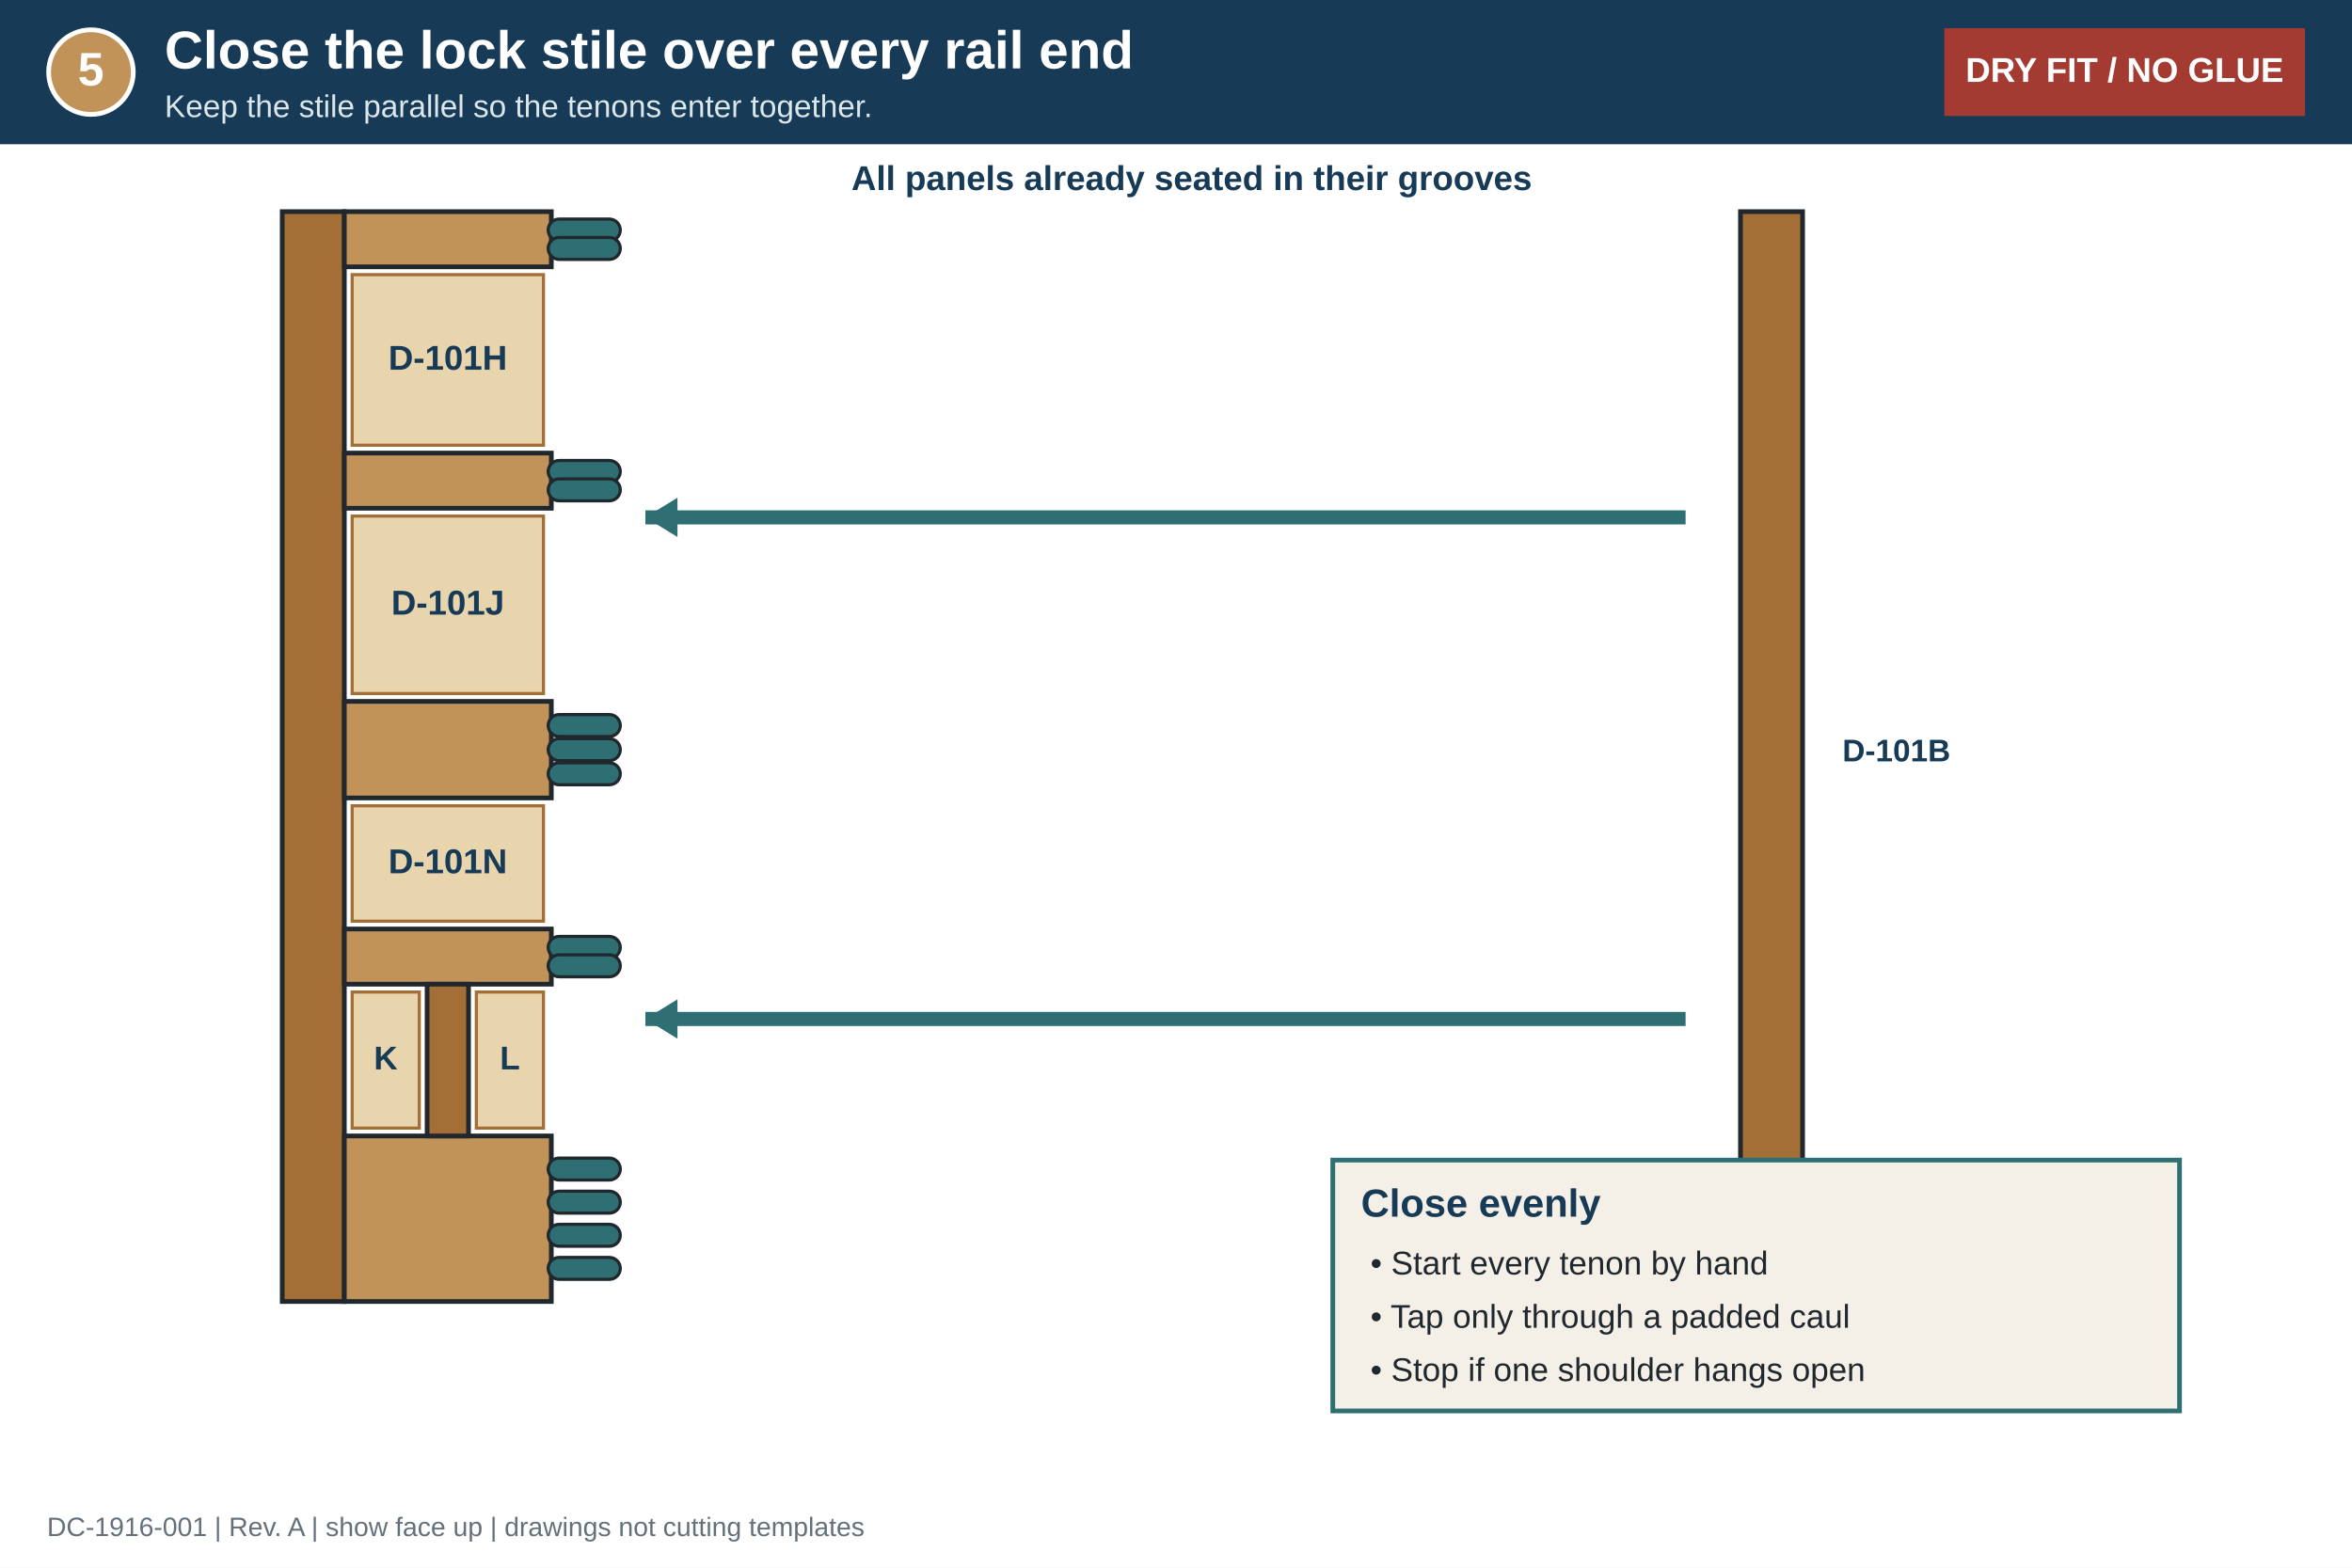
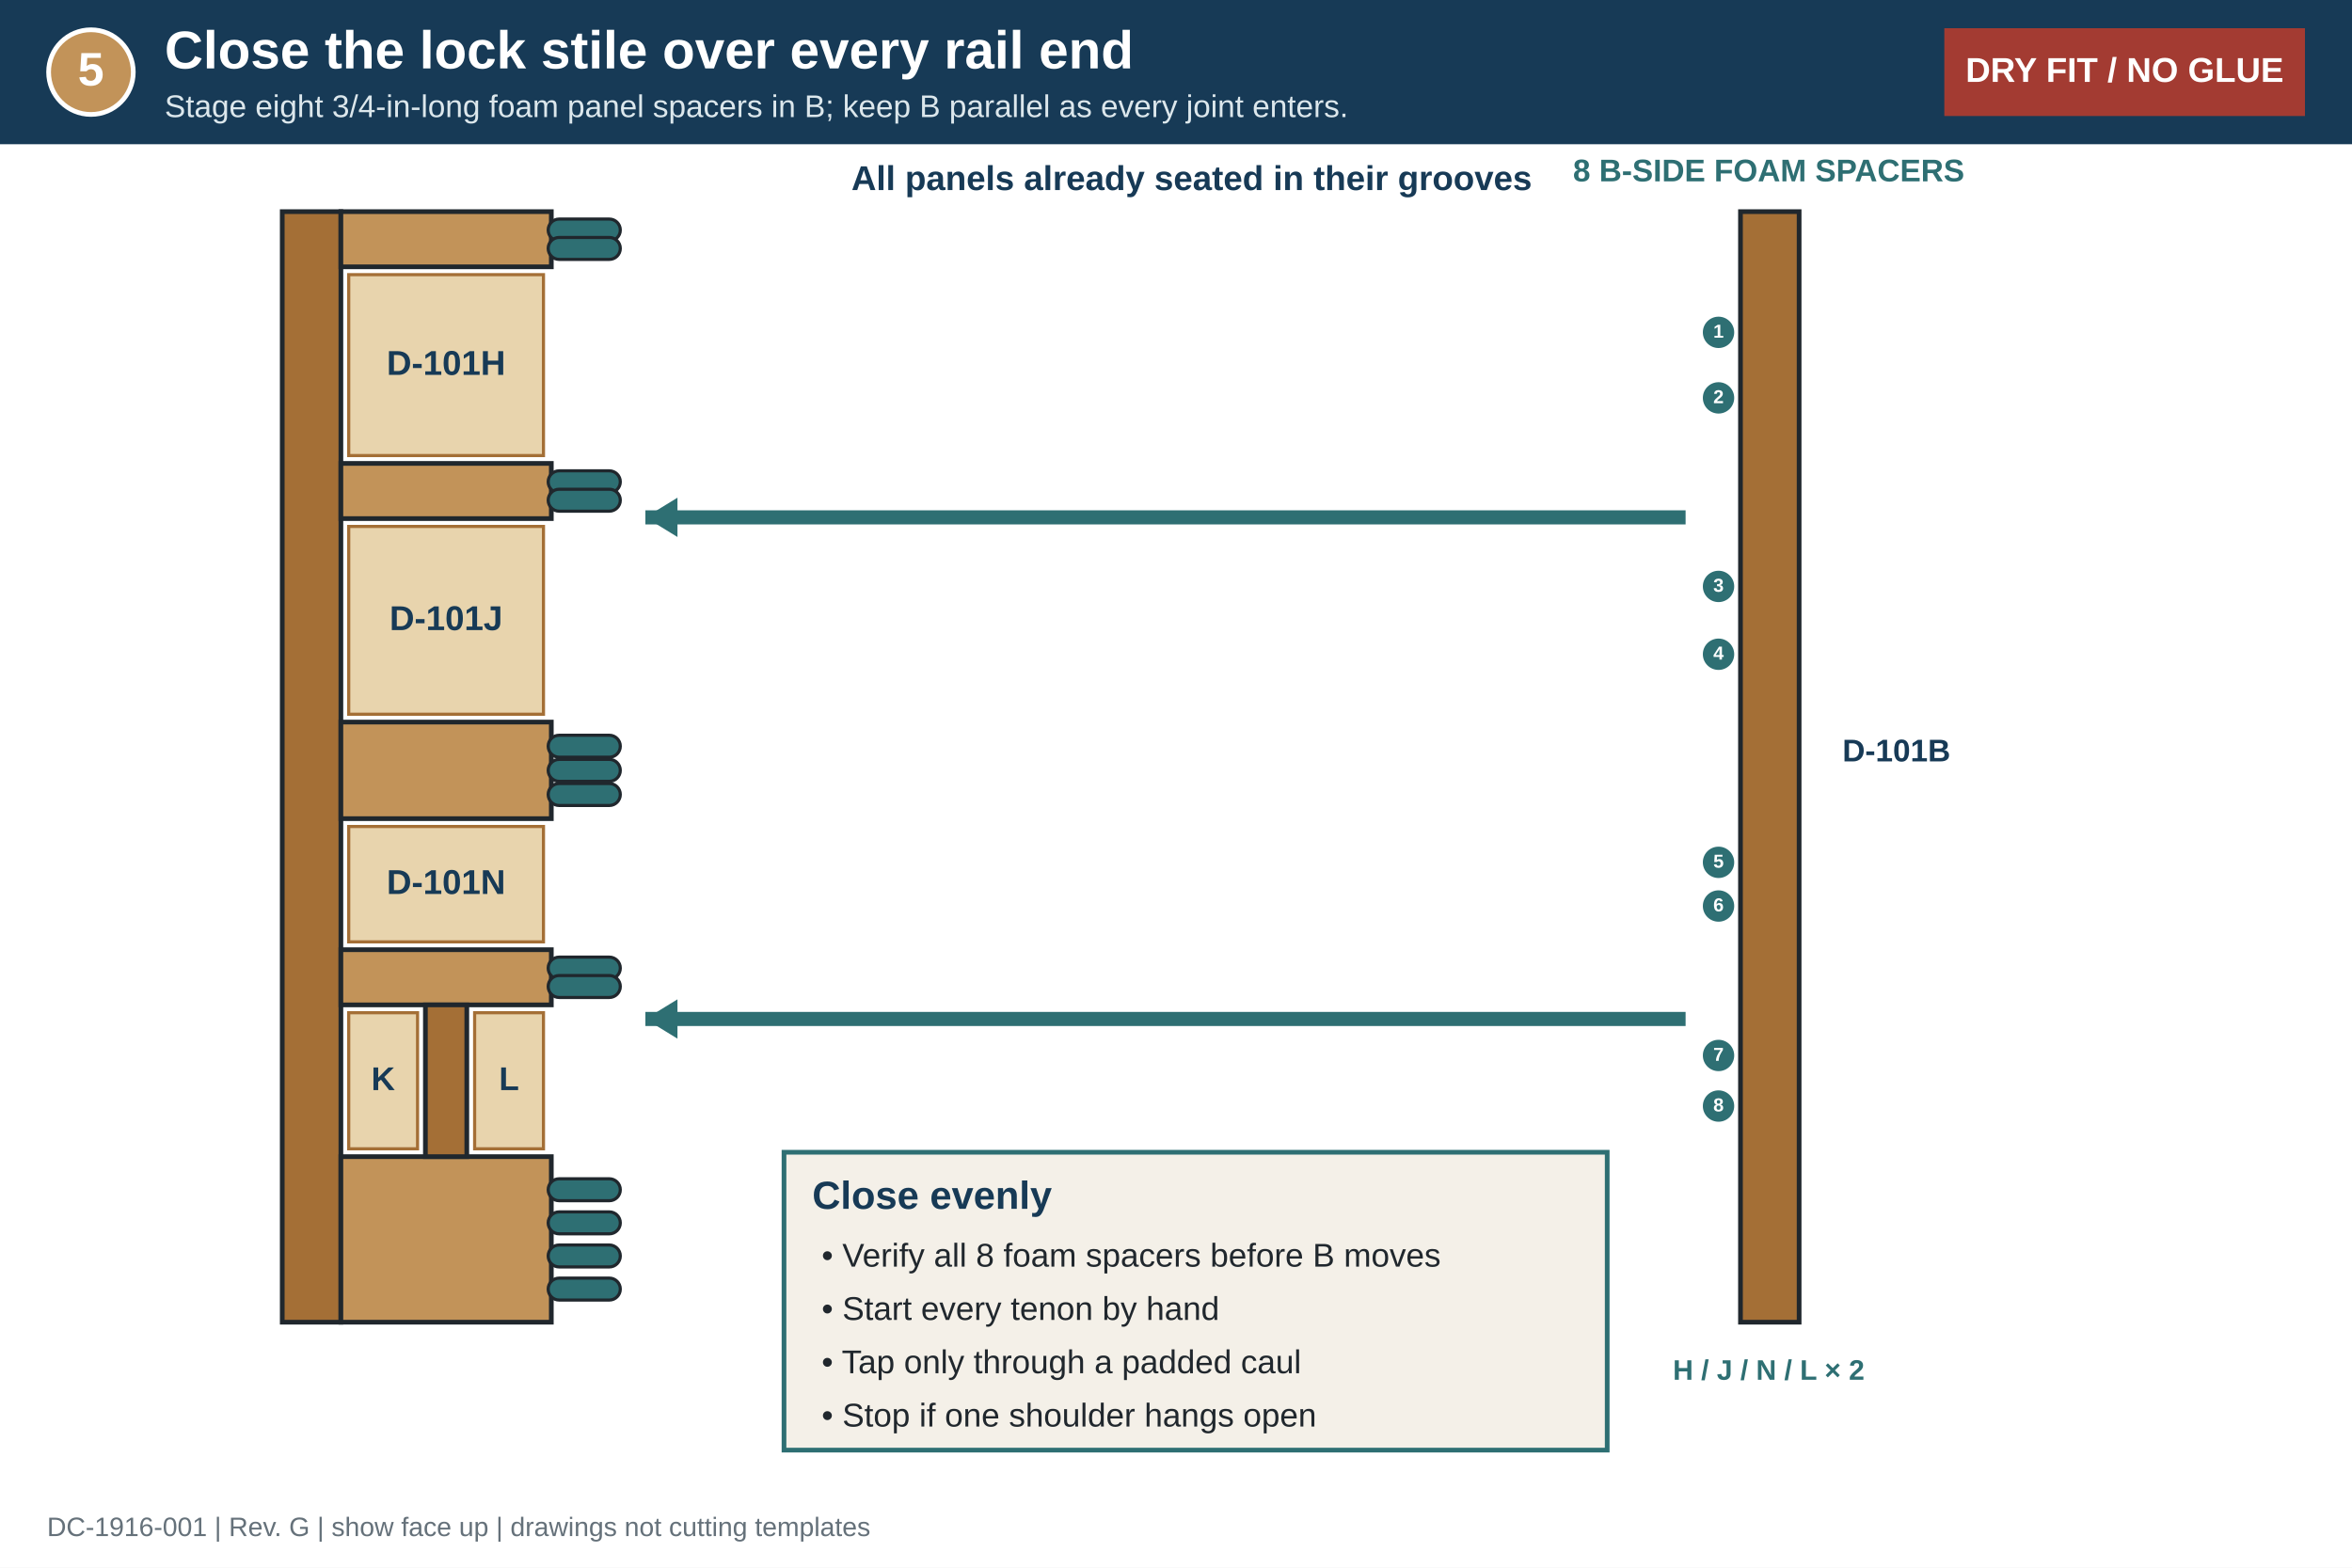
<svg xmlns="http://www.w3.org/2000/svg" width="1500" height="1000" viewBox="0 0 1500 1000">
  <rect width="1500" height="1000" fill="white" />
  <rect x="0" y="0" width="1500" height="92" fill="#173A56" stroke="#173A56" stroke-width="0" />
  <circle cx="58" cy="46" r="27" fill="#C29359" stroke="white" stroke-width="3" />
  <text x="58" y="46" fill="white" font-family="Arial,Helvetica,sans-serif" font-size="30" font-weight="700" text-anchor="middle" dominant-baseline="middle">5</text>
  <text x="105" y="34" fill="white" font-family="Arial,Helvetica,sans-serif" font-size="34" font-weight="700" text-anchor="start" dominant-baseline="middle">Close the lock stile over every rail end</text>
-   <text x="105" y="69" fill="#DCE7EC" font-family="Arial,Helvetica,sans-serif" font-size="20" font-weight="400" text-anchor="start" dominant-baseline="middle">Keep the stile parallel so the tenons enter together.</text>
+   <text x="105" y="69" fill="#DCE7EC" font-family="Arial,Helvetica,sans-serif" font-size="20" font-weight="400" text-anchor="start" dominant-baseline="middle">Stage eight 3/4-in-long foam panel spacers in B; keep B parallel as every joint enters.</text>
  <rect x="1240" y="18" width="230" height="56" fill="#A33B32" stroke="#A33B32" stroke-width="0" />
  <text x="1355" y="46" fill="white" font-family="Arial,Helvetica,sans-serif" font-size="22" font-weight="700" text-anchor="middle" dominant-baseline="middle">DRY FIT / NO GLUE</text>
-   <text x="30" y="975" fill="#65717A" font-family="Arial,Helvetica,sans-serif" font-size="17" font-weight="400" text-anchor="start" dominant-baseline="middle">DC-1916-001 | Rev. A | show face up | drawings not cutting templates</text>
-   <rect x="180" y="135" width="39.6" height="695.2" fill="#A46F36" stroke="#20272D" stroke-width="3" />
-   <rect x="219.6" y="135.0" width="132.0" height="35.2" fill="#C29359" stroke="#20272D" stroke-width="3" />
-   <rect x="219.6" y="289.0" width="132.0" height="35.2" fill="#C29359" stroke="#20272D" stroke-width="3" />
-   <rect x="219.6" y="447.4" width="132.0" height="61.6" fill="#C29359" stroke="#20272D" stroke-width="3" />
-   <rect x="219.6" y="592.6" width="132.0" height="35.2" fill="#C29359" stroke="#20272D" stroke-width="3" />
-   <rect x="219.6" y="724.6" width="132.0" height="105.6" fill="#C29359" stroke="#20272D" stroke-width="3" />
-   <rect x="272.4" y="627.8" width="26.4" height="96.8" fill="#A46F36" stroke="#20272D" stroke-width="3" />
-   <rect x="224.6" y="175.2" width="122" height="108.8" fill="#E8D4AD" stroke="#A46F36" stroke-width="2" />
-   <text x="285.6" y="229.6" fill="#173A56" font-family="Arial,Helvetica,sans-serif" font-size="22" font-weight="700" text-anchor="middle" dominant-baseline="middle">D-101H</text>
-   <rect x="224.6" y="329.2" width="122" height="113.2" fill="#E8D4AD" stroke="#A46F36" stroke-width="2" />
-   <text x="285.6" y="385.8" fill="#173A56" font-family="Arial,Helvetica,sans-serif" font-size="22" font-weight="700" text-anchor="middle" dominant-baseline="middle">D-101J</text>
-   <rect x="224.6" y="514.0" width="122" height="73.6" fill="#E8D4AD" stroke="#A46F36" stroke-width="2" />
-   <text x="285.6" y="550.8" fill="#173A56" font-family="Arial,Helvetica,sans-serif" font-size="22" font-weight="700" text-anchor="middle" dominant-baseline="middle">D-101N</text>
-   <rect x="224.6" y="632.8" width="42.8" height="86.8" fill="#E8D4AD" stroke="#A46F36" stroke-width="2" />
-   <text x="246.0" y="676.2" fill="#173A56" font-family="Arial,Helvetica,sans-serif" font-size="21" font-weight="700" text-anchor="middle" dominant-baseline="middle">K</text>
-   <rect x="303.8" y="632.8" width="42.8" height="86.8" fill="#E8D4AD" stroke="#A46F36" stroke-width="2" />
-   <text x="325.2" y="676.2" fill="#173A56" font-family="Arial,Helvetica,sans-serif" font-size="21" font-weight="700" text-anchor="middle" dominant-baseline="middle">L</text>
+   <text x="30" y="975" fill="#65717A" font-family="Arial,Helvetica,sans-serif" font-size="17" font-weight="400" text-anchor="start" dominant-baseline="middle">DC-1916-001 | Rev. G | show face up | drawings not cutting templates</text>
+   <rect x="180" y="135" width="37.4" height="708.4" fill="#A46F36" stroke="#20272D" stroke-width="3" />
+   <rect x="217.4" y="135.0" width="134.2" height="35.2" fill="#C29359" stroke="#20272D" stroke-width="3" />
+   <rect x="217.4" y="295.6" width="134.2" height="35.2" fill="#C29359" stroke="#20272D" stroke-width="3" />
+   <rect x="217.4" y="460.6" width="134.2" height="61.6" fill="#C29359" stroke="#20272D" stroke-width="3" />
+   <rect x="217.4" y="605.8" width="134.2" height="35.2" fill="#C29359" stroke="#20272D" stroke-width="3" />
+   <rect x="217.4" y="737.8" width="134.2" height="105.6" fill="#C29359" stroke="#20272D" stroke-width="3" />
+   <rect x="271.3" y="641.0" width="26.4" height="96.8" fill="#A46F36" stroke="#20272D" stroke-width="3" />
+   <rect x="222.4" y="175.2" width="124.2" height="115.4" fill="#E8D4AD" stroke="#A46F36" stroke-width="2" />
+   <text x="284.5" y="232.9" fill="#173A56" font-family="Arial,Helvetica,sans-serif" font-size="22" font-weight="700" text-anchor="middle" dominant-baseline="middle">D-101H</text>
+   <rect x="222.4" y="335.8" width="124.2" height="119.8" fill="#E8D4AD" stroke="#A46F36" stroke-width="2" />
+   <text x="284.5" y="395.7" fill="#173A56" font-family="Arial,Helvetica,sans-serif" font-size="22" font-weight="700" text-anchor="middle" dominant-baseline="middle">D-101J</text>
+   <rect x="222.4" y="527.2" width="124.2" height="73.6" fill="#E8D4AD" stroke="#A46F36" stroke-width="2" />
+   <text x="284.5" y="564.0" fill="#173A56" font-family="Arial,Helvetica,sans-serif" font-size="22" font-weight="700" text-anchor="middle" dominant-baseline="middle">D-101N</text>
+   <rect x="222.4" y="646.0" width="43.9" height="86.8" fill="#E8D4AD" stroke="#A46F36" stroke-width="2" />
+   <text x="244.35" y="689.4" fill="#173A56" font-family="Arial,Helvetica,sans-serif" font-size="21" font-weight="700" text-anchor="middle" dominant-baseline="middle">K</text>
+   <rect x="302.7" y="646.0" width="43.9" height="86.8" fill="#E8D4AD" stroke="#A46F36" stroke-width="2" />
+   <text x="324.65" y="689.4" fill="#173A56" font-family="Arial,Helvetica,sans-serif" font-size="21" font-weight="700" text-anchor="middle" dominant-baseline="middle">L</text>
  <rect x="349.6" y="139.733" width="46" height="14" rx="7.0" fill="#2E6F73" stroke="#20272D" stroke-width="2" />
  <rect x="349.6" y="151.467" width="46" height="14" rx="7.0" fill="#2E6F73" stroke="#20272D" stroke-width="2" />
-   <rect x="349.6" y="293.733" width="46" height="14" rx="7.0" fill="#2E6F73" stroke="#20272D" stroke-width="2" />
-   <rect x="349.6" y="305.467" width="46" height="14" rx="7.0" fill="#2E6F73" stroke="#20272D" stroke-width="2" />
-   <rect x="349.6" y="455.8" width="46" height="14" rx="7.0" fill="#2E6F73" stroke="#20272D" stroke-width="2" />
-   <rect x="349.6" y="471.2" width="46" height="14" rx="7.0" fill="#2E6F73" stroke="#20272D" stroke-width="2" />
-   <rect x="349.6" y="486.6" width="46" height="14" rx="7.0" fill="#2E6F73" stroke="#20272D" stroke-width="2" />
-   <rect x="349.6" y="597.333" width="46" height="14" rx="7.0" fill="#2E6F73" stroke="#20272D" stroke-width="2" />
-   <rect x="349.6" y="609.067" width="46" height="14" rx="7.0" fill="#2E6F73" stroke="#20272D" stroke-width="2" />
-   <rect x="349.6" y="738.72" width="46" height="14" rx="7.0" fill="#2E6F73" stroke="#20272D" stroke-width="2" />
-   <rect x="349.6" y="759.84" width="46" height="14" rx="7.0" fill="#2E6F73" stroke="#20272D" stroke-width="2" />
-   <rect x="349.6" y="780.96" width="46" height="14" rx="7.0" fill="#2E6F73" stroke="#20272D" stroke-width="2" />
-   <rect x="349.6" y="802.08" width="46" height="14" rx="7.0" fill="#2E6F73" stroke="#20272D" stroke-width="2" />
-   <rect x="1110" y="135" width="39.6" height="695.2" fill="#A46F36" stroke="#20272D" stroke-width="3" />
+   <rect x="349.6" y="300.333" width="46" height="14" rx="7.0" fill="#2E6F73" stroke="#20272D" stroke-width="2" />
+   <rect x="349.6" y="312.067" width="46" height="14" rx="7.0" fill="#2E6F73" stroke="#20272D" stroke-width="2" />
+   <rect x="349.6" y="469.0" width="46" height="14" rx="7.0" fill="#2E6F73" stroke="#20272D" stroke-width="2" />
+   <rect x="349.6" y="484.4" width="46" height="14" rx="7.0" fill="#2E6F73" stroke="#20272D" stroke-width="2" />
+   <rect x="349.6" y="499.8" width="46" height="14" rx="7.0" fill="#2E6F73" stroke="#20272D" stroke-width="2" />
+   <rect x="349.6" y="610.533" width="46" height="14" rx="7.0" fill="#2E6F73" stroke="#20272D" stroke-width="2" />
+   <rect x="349.6" y="622.267" width="46" height="14" rx="7.0" fill="#2E6F73" stroke="#20272D" stroke-width="2" />
+   <rect x="349.6" y="751.92" width="46" height="14" rx="7.0" fill="#2E6F73" stroke="#20272D" stroke-width="2" />
+   <rect x="349.6" y="773.04" width="46" height="14" rx="7.0" fill="#2E6F73" stroke="#20272D" stroke-width="2" />
+   <rect x="349.6" y="794.16" width="46" height="14" rx="7.0" fill="#2E6F73" stroke="#20272D" stroke-width="2" />
+   <rect x="349.6" y="815.28" width="46" height="14" rx="7.0" fill="#2E6F73" stroke="#20272D" stroke-width="2" />
+   <rect x="1110" y="135" width="37.4" height="708.4" fill="#A46F36" stroke="#20272D" stroke-width="3" />
  <text x="1175" y="480" fill="#173A56" font-family="Arial,Helvetica,sans-serif" font-size="20" font-weight="700" text-anchor="start" dominant-baseline="middle">D-101B</text>
+   <circle cx="1096" cy="212.0" r="11" fill="#2E6F73" stroke="white" stroke-width="2" />
+   <text x="1096" y="212.0" fill="white" font-family="Arial,Helvetica,sans-serif" font-size="12" font-weight="700" text-anchor="middle" dominant-baseline="middle">1</text>
+   <circle cx="1096" cy="253.8" r="11" fill="#2E6F73" stroke="white" stroke-width="2" />
+   <text x="1096" y="253.8" fill="white" font-family="Arial,Helvetica,sans-serif" font-size="12" font-weight="700" text-anchor="middle" dominant-baseline="middle">2</text>
+   <circle cx="1096" cy="374.067" r="11" fill="#2E6F73" stroke="white" stroke-width="2" />
+   <text x="1096" y="374.067" fill="white" font-family="Arial,Helvetica,sans-serif" font-size="12" font-weight="700" text-anchor="middle" dominant-baseline="middle">3</text>
+   <circle cx="1096" cy="417.333" r="11" fill="#2E6F73" stroke="white" stroke-width="2" />
+   <text x="1096" y="417.333" fill="white" font-family="Arial,Helvetica,sans-serif" font-size="12" font-weight="700" text-anchor="middle" dominant-baseline="middle">4</text>
+   <circle cx="1096" cy="550.067" r="11" fill="#2E6F73" stroke="white" stroke-width="2" />
+   <text x="1096" y="550.067" fill="white" font-family="Arial,Helvetica,sans-serif" font-size="12" font-weight="700" text-anchor="middle" dominant-baseline="middle">5</text>
+   <circle cx="1096" cy="577.933" r="11" fill="#2E6F73" stroke="white" stroke-width="2" />
+   <text x="1096" y="577.933" fill="white" font-family="Arial,Helvetica,sans-serif" font-size="12" font-weight="700" text-anchor="middle" dominant-baseline="middle">6</text>
+   <circle cx="1096" cy="673.267" r="11" fill="#2E6F73" stroke="white" stroke-width="2" />
+   <text x="1096" y="673.267" fill="white" font-family="Arial,Helvetica,sans-serif" font-size="12" font-weight="700" text-anchor="middle" dominant-baseline="middle">7</text>
+   <circle cx="1096" cy="705.533" r="11" fill="#2E6F73" stroke="white" stroke-width="2" />
+   <text x="1096" y="705.533" fill="white" font-family="Arial,Helvetica,sans-serif" font-size="12" font-weight="700" text-anchor="middle" dominant-baseline="middle">8</text>
+   <text x="1128" y="110" fill="#2E6F73" font-family="Arial,Helvetica,sans-serif" font-size="20" font-weight="700" text-anchor="middle" dominant-baseline="middle">8 B-SIDE FOAM SPACERS</text>
+   <text x="1128" y="875" fill="#2E6F73" font-family="Arial,Helvetica,sans-serif" font-size="18" font-weight="700" text-anchor="middle" dominant-baseline="middle">H / J / N / L × 2</text>
  <polyline points="1075,330 411.6,330" fill="none" stroke="#2E6F73" stroke-width="9" stroke-linejoin="round" />
  <polygon points="411.6,330 432.061,317.456 432.061,342.544" fill="#2E6F73" />
  <polyline points="1075,650 411.6,650" fill="none" stroke="#2E6F73" stroke-width="9" stroke-linejoin="round" />
  <polygon points="411.6,650 432.061,637.456 432.061,662.544" fill="#2E6F73" />
-   <rect x="850" y="740" width="540" height="160" fill="#F4F0E8" stroke="#2E6F73" stroke-width="3" />
-   <text x="868" y="769" fill="#173A56" font-family="Arial,Helvetica,sans-serif" font-size="25" font-weight="700" text-anchor="start" dominant-baseline="middle">Close evenly</text>
-   <text x="874" y="807" fill="#20272D" font-family="Arial,Helvetica,sans-serif" font-size="21" font-weight="400" text-anchor="start" dominant-baseline="middle">• Start every tenon by hand</text>
-   <text x="874" y="841" fill="#20272D" font-family="Arial,Helvetica,sans-serif" font-size="21" font-weight="400" text-anchor="start" dominant-baseline="middle">• Tap only through a padded caul</text>
-   <text x="874" y="875" fill="#20272D" font-family="Arial,Helvetica,sans-serif" font-size="21" font-weight="400" text-anchor="start" dominant-baseline="middle">• Stop if one shoulder hangs open</text>
+   <rect x="500" y="735" width="525" height="190" fill="#F4F0E8" stroke="#2E6F73" stroke-width="3" />
+   <text x="518" y="764" fill="#173A56" font-family="Arial,Helvetica,sans-serif" font-size="25" font-weight="700" text-anchor="start" dominant-baseline="middle">Close evenly</text>
+   <text x="524" y="802" fill="#20272D" font-family="Arial,Helvetica,sans-serif" font-size="21" font-weight="400" text-anchor="start" dominant-baseline="middle">• Verify all 8 foam spacers before B moves</text>
+   <text x="524" y="836" fill="#20272D" font-family="Arial,Helvetica,sans-serif" font-size="21" font-weight="400" text-anchor="start" dominant-baseline="middle">• Start every tenon by hand</text>
+   <text x="524" y="870" fill="#20272D" font-family="Arial,Helvetica,sans-serif" font-size="21" font-weight="400" text-anchor="start" dominant-baseline="middle">• Tap only through a padded caul</text>
+   <text x="524" y="904" fill="#20272D" font-family="Arial,Helvetica,sans-serif" font-size="21" font-weight="400" text-anchor="start" dominant-baseline="middle">• Stop if one shoulder hangs open</text>
  <text x="760" y="115" fill="#173A56" font-family="Arial,Helvetica,sans-serif" font-size="22" font-weight="700" text-anchor="middle" dominant-baseline="middle">All panels already seated in their grooves</text>
</svg>
